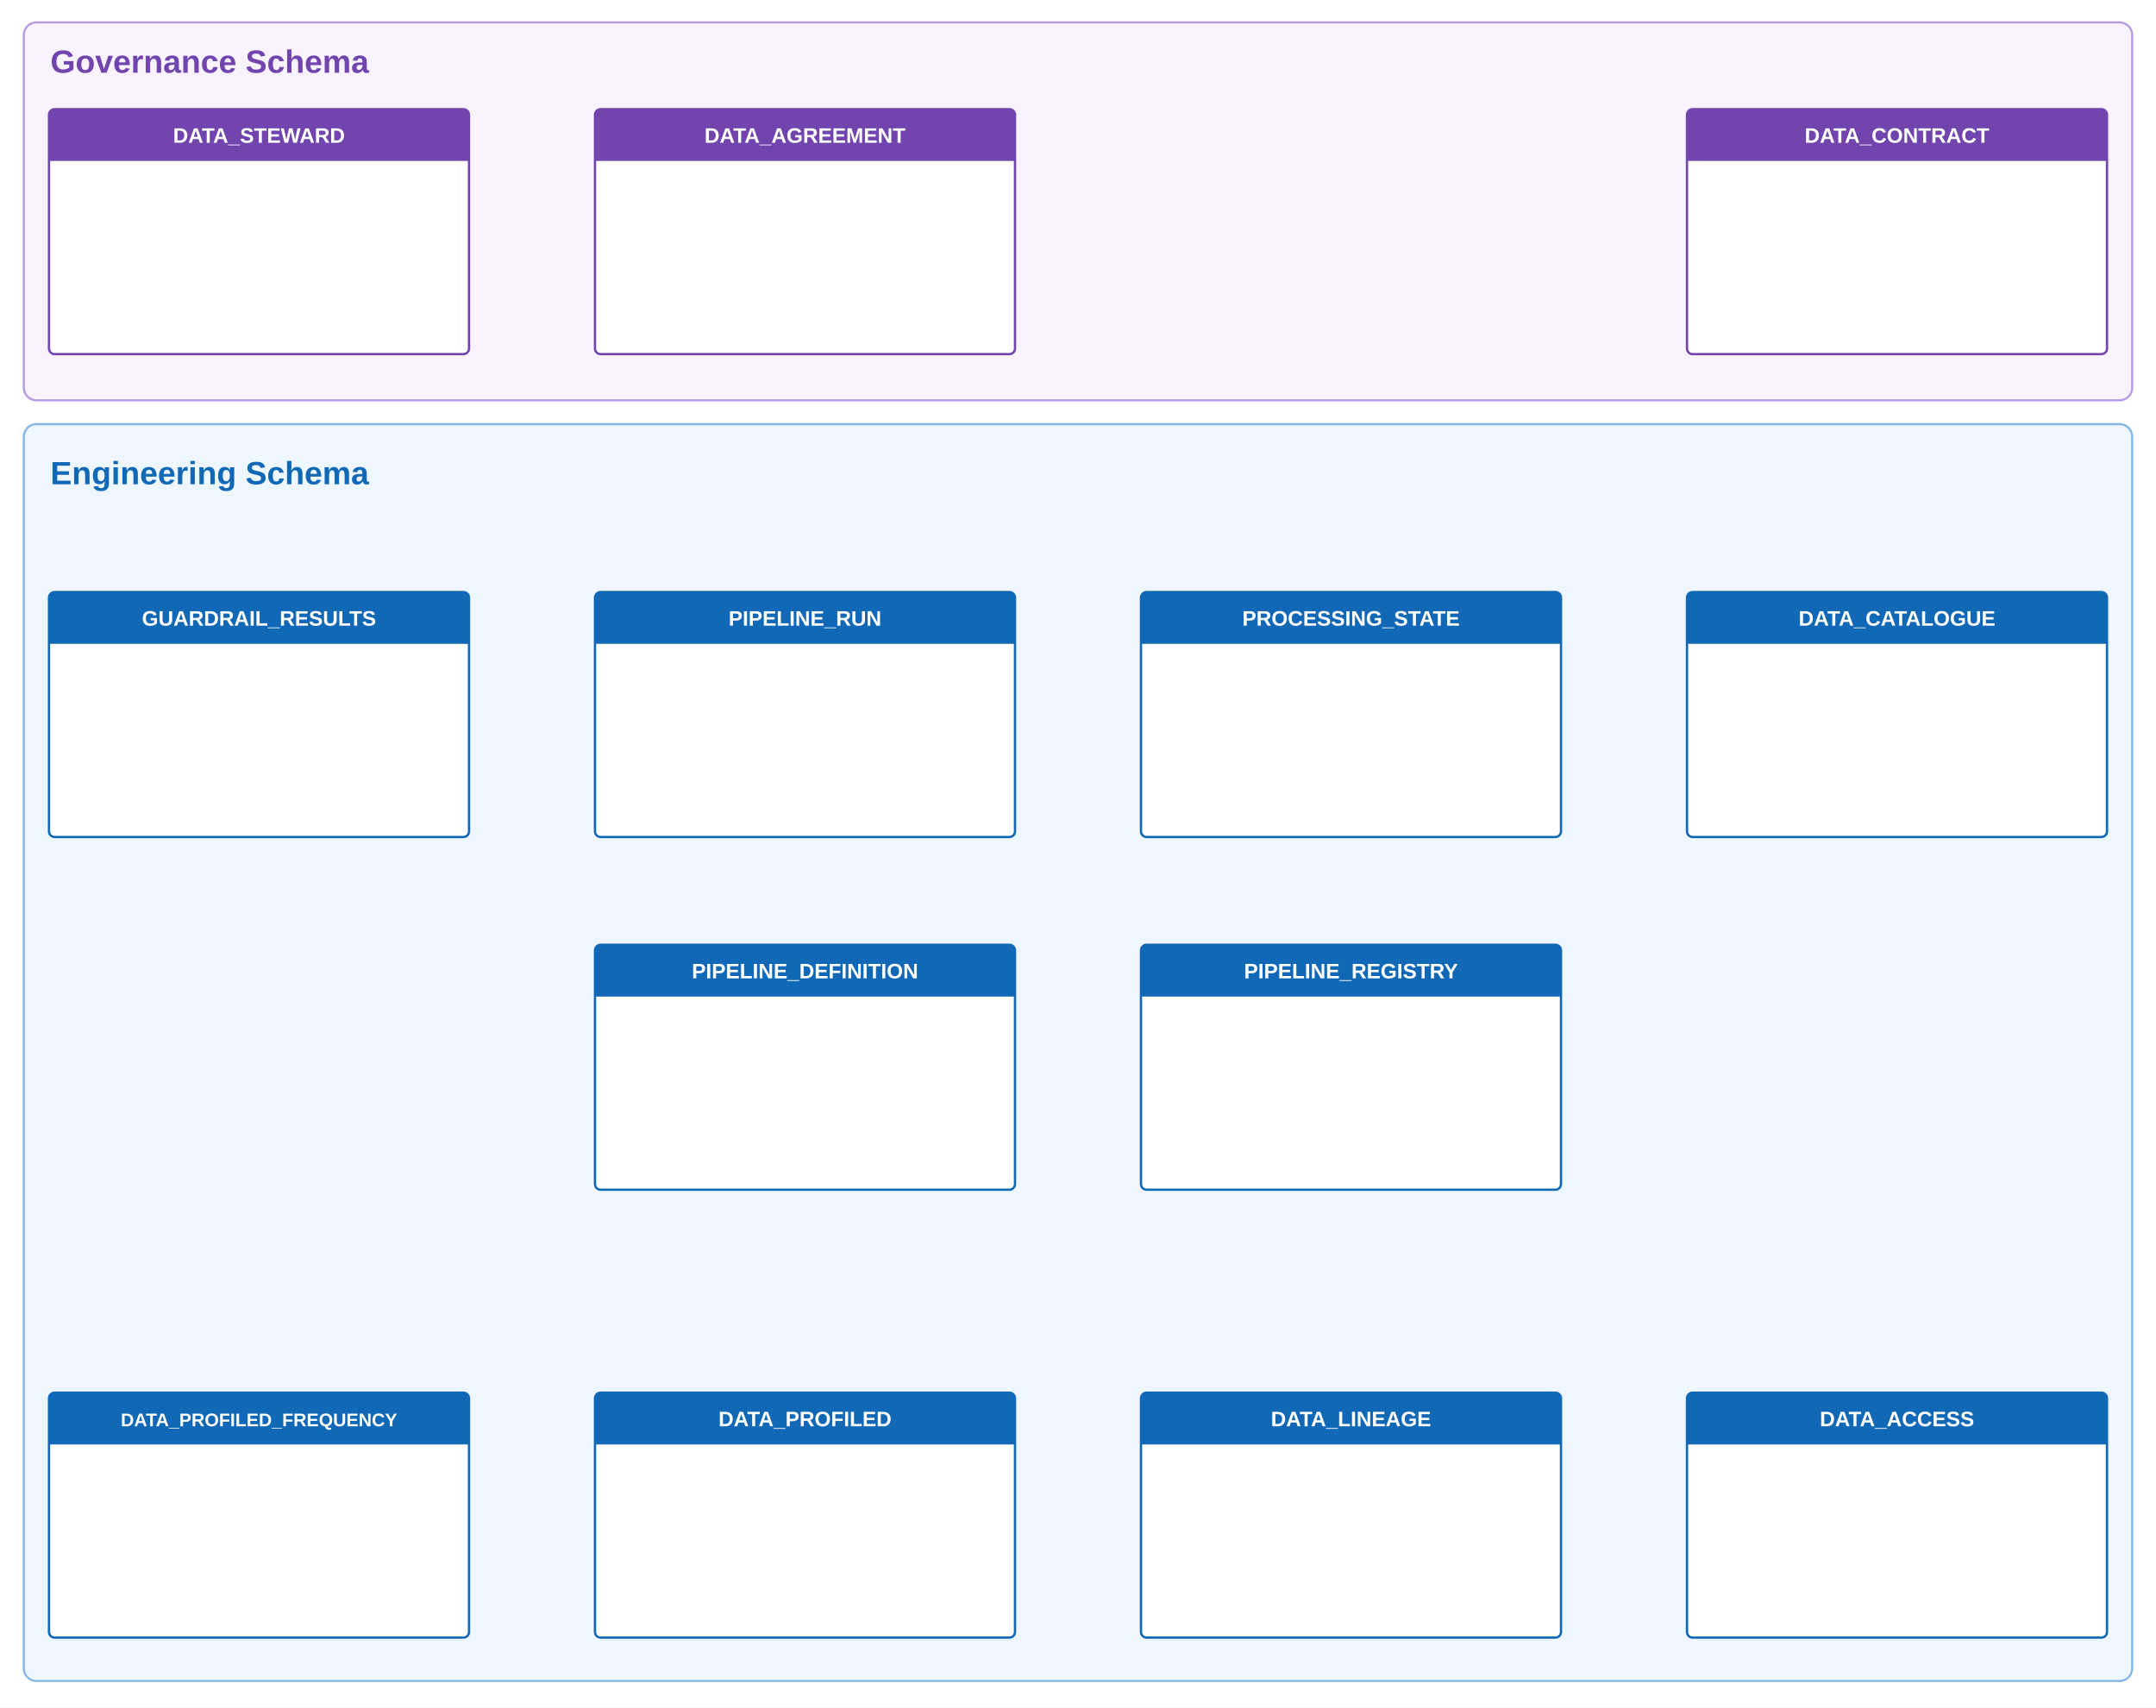
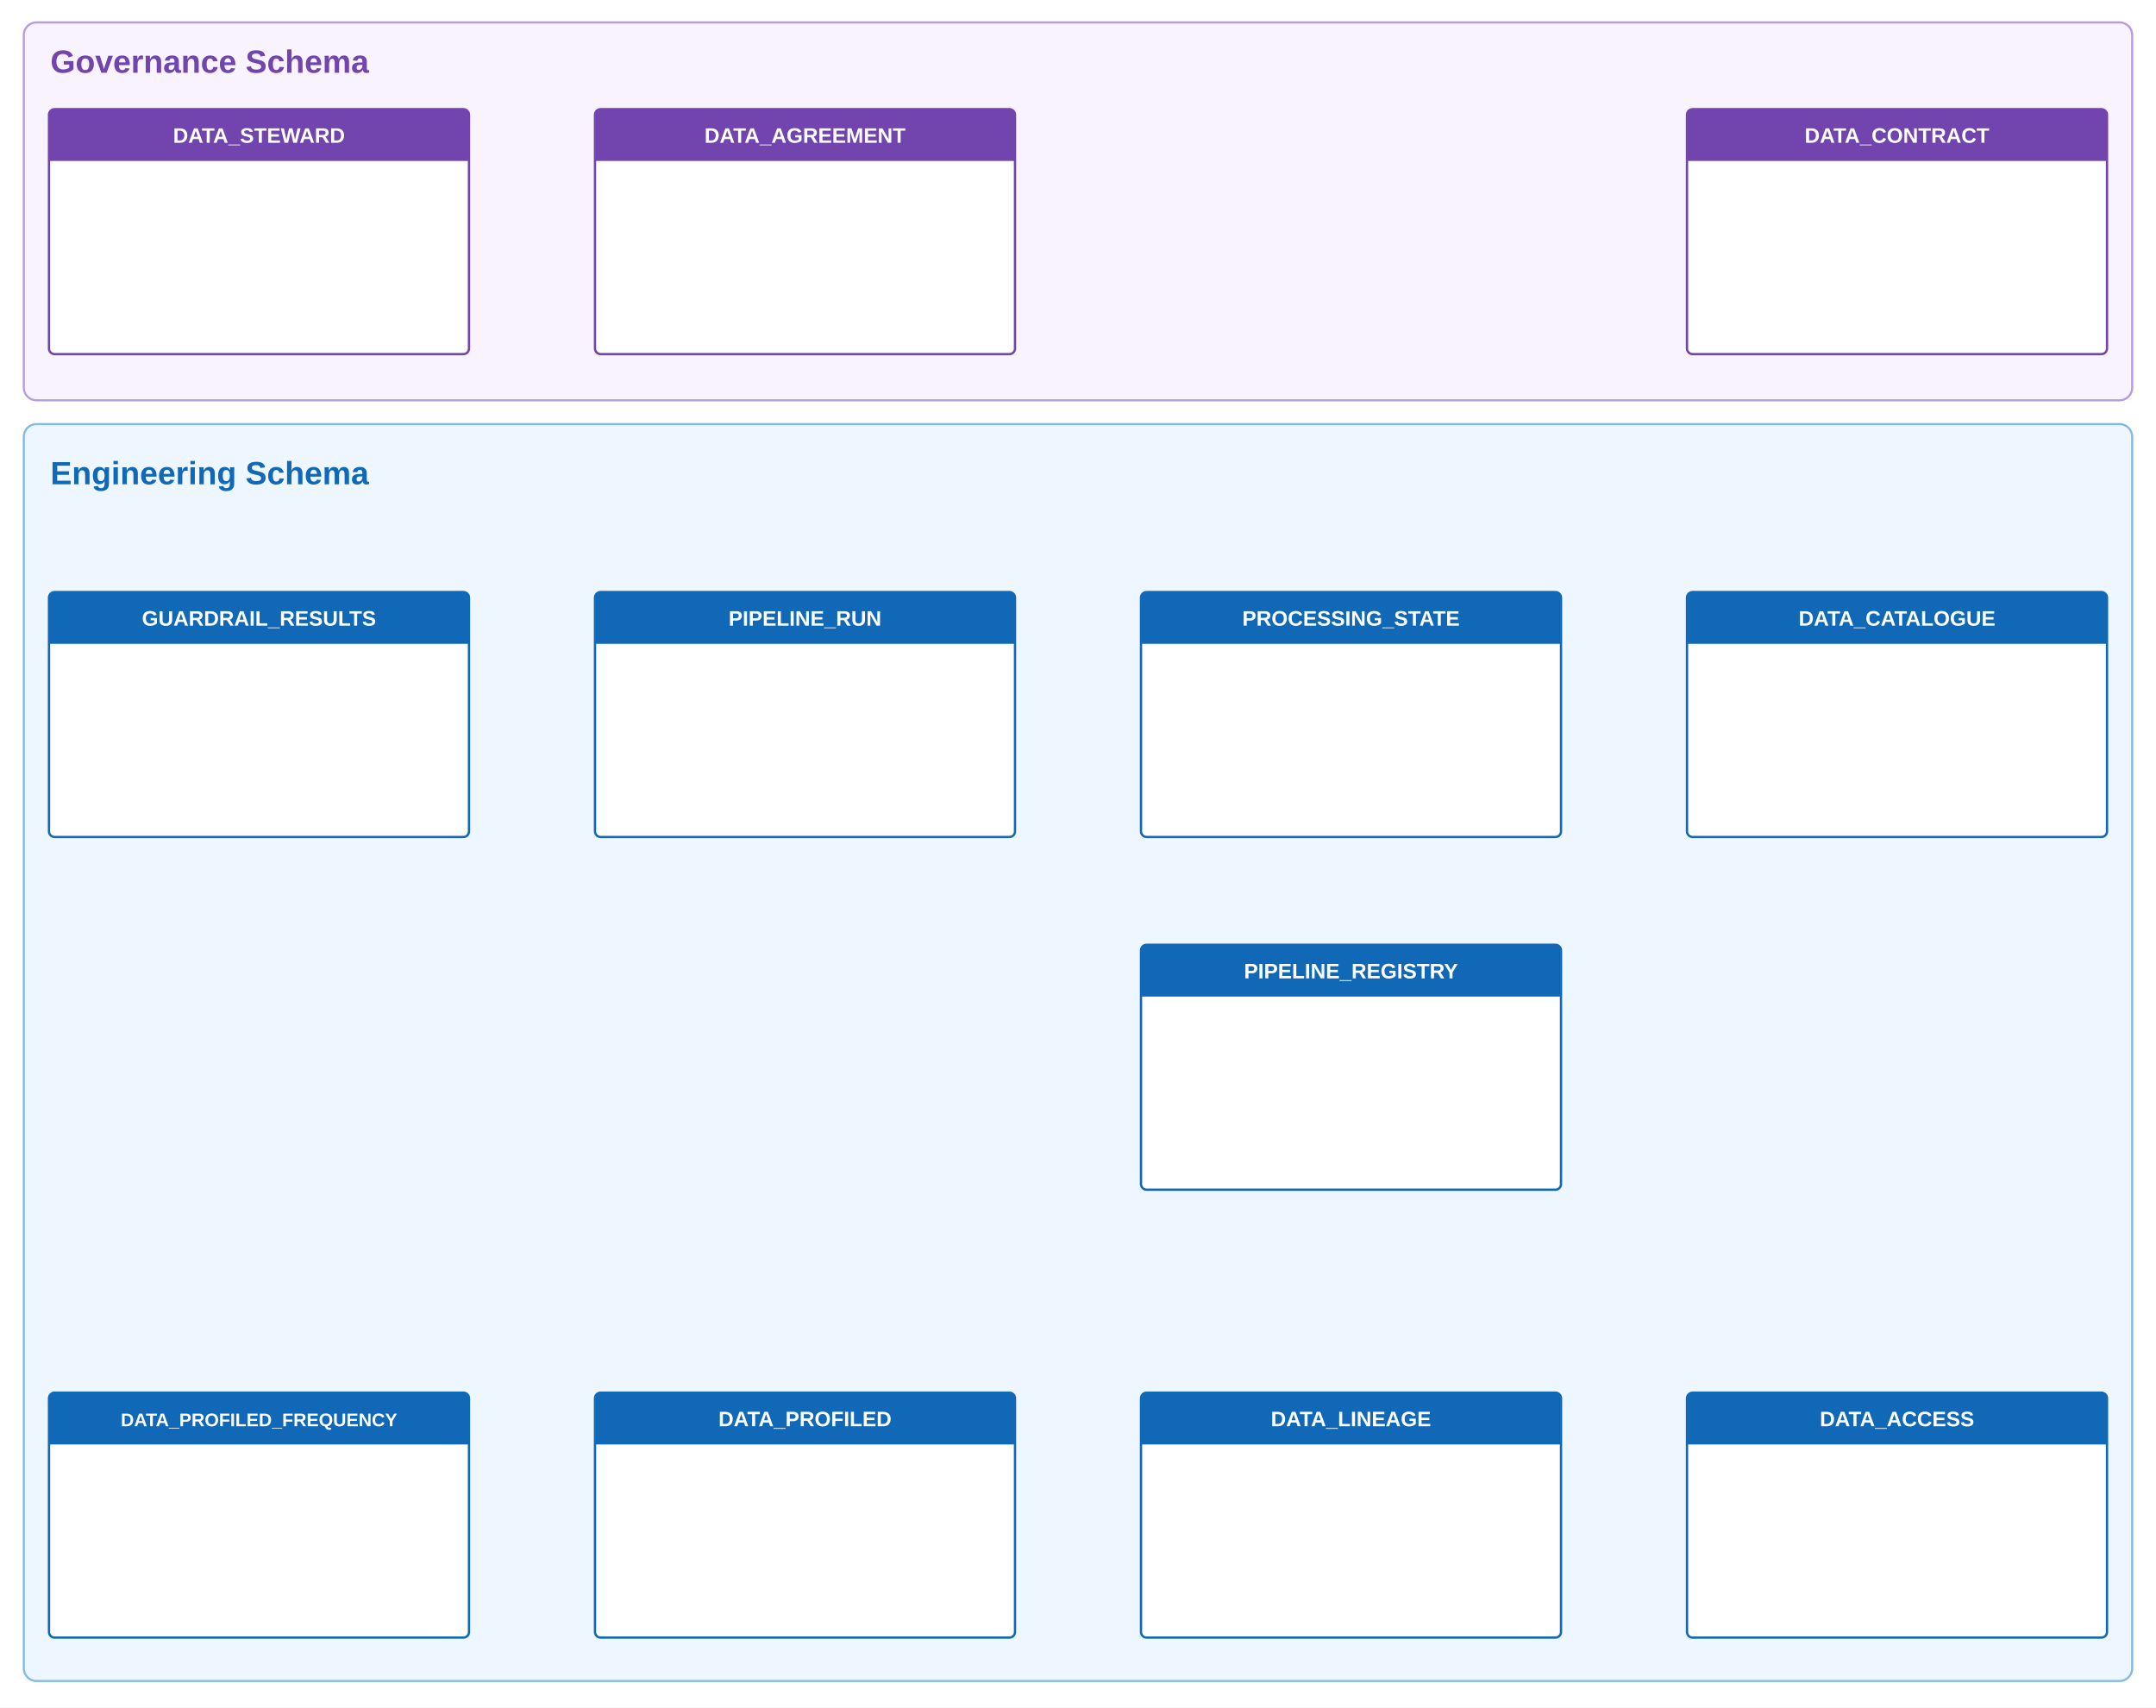
<svg xmlns="http://www.w3.org/2000/svg" xmlns:xlink="http://www.w3.org/1999/xlink" width="1540" height="1220" viewBox="0 0 1540 1220" role="img" aria-label="FabricOps metadata relationship diagram">
  <rect width="1540" height="1220" fill="#FFFFFF" />
  <rect x="17" y="16" width="1506" height="270" rx="9" fill="#F8F3FE" stroke="#B69CE2" stroke-width="1.5" />
  <rect x="17" y="303" width="1506" height="898" rx="9" fill="#EEF7FF" stroke="#83B8EA" stroke-width="1.5" />
  <text x="36" y="52" font-size="23" font-family="Arial, sans-serif" font-weight="700" fill="#7144AE">Governance Schema</text>
  <text x="36" y="346" font-size="23" font-family="Arial, sans-serif" font-weight="700" fill="#1168B6">Engineering Schema</text>
  <a xlink:href="https://voycepeh.github.io/FabricOps-Starter-Kit/reference/metadata/metadata_data_steward/" target="_blank">
    <rect x="35" y="78" width="300" height="175" rx="4" fill="white" stroke="#7144AE" stroke-width="1.65" />
    <path d="M39 78H331Q335 78 335 82V115H35V82Q35 78 39 78Z" fill="#7144AE" />
    <text x="185.0" y="102" text-anchor="middle" font-size="15" font-weight="700" font-family="Arial, sans-serif" fill="white">DATA_STEWARD</text>
  </a>
  <a xlink:href="https://voycepeh.github.io/FabricOps-Starter-Kit/reference/metadata/metadata_data_agreement/" target="_blank">
    <rect x="425" y="78" width="300" height="175" rx="4" fill="white" stroke="#7144AE" stroke-width="1.65" />
    <path d="M429 78H721Q725 78 725 82V115H425V82Q425 78 429 78Z" fill="#7144AE" />
    <text x="575.0" y="102" text-anchor="middle" font-size="15" font-weight="700" font-family="Arial, sans-serif" fill="white">DATA_AGREEMENT</text>
  </a>
  <a xlink:href="https://voycepeh.github.io/FabricOps-Starter-Kit/reference/metadata/metadata_pipeline_registry/" target="_blank" transform="translate(0 597)">
    <rect x="815" y="78" width="300" height="175" rx="4" fill="white" stroke="#1168B6" stroke-width="1.65" />
    <path d="M819 78H1111Q1115 78 1115 82V115H815V82Q815 78 819 78Z" fill="#1168B6" />
    <text x="965.0" y="102" text-anchor="middle" font-size="15" font-weight="700" font-family="Arial, sans-serif" fill="white">PIPELINE_REGISTRY</text>
  </a>
  <a xlink:href="https://voycepeh.github.io/FabricOps-Starter-Kit/reference/metadata/metadata_data_contract/" target="_blank">
    <rect x="1205" y="78" width="300" height="175" rx="4" fill="white" stroke="#7144AE" stroke-width="1.65" />
    <path d="M1209 78H1501Q1505 78 1505 82V115H1205V82Q1205 78 1209 78Z" fill="#7144AE" />
    <text x="1355.0" y="102" text-anchor="middle" font-size="15" font-weight="700" font-family="Arial, sans-serif" fill="white">DATA_CONTRACT</text>
  </a>
  <a xlink:href="https://voycepeh.github.io/FabricOps-Starter-Kit/reference/metadata/metadata_guardrail_results/" target="_blank">
    <rect x="35" y="423" width="300" height="175" rx="4" fill="white" stroke="#1168B6" stroke-width="1.65" />
    <path d="M39 423H331Q335 423 335 427V460H35V427Q35 423 39 423Z" fill="#1168B6" />
    <text x="185.0" y="447" text-anchor="middle" font-size="15" font-weight="700" font-family="Arial, sans-serif" fill="white">GUARDRAIL_RESULTS</text>
  </a>
  <a xlink:href="https://voycepeh.github.io/FabricOps-Starter-Kit/reference/metadata/metadata_pipeline_run/" target="_blank">
    <rect x="425" y="423" width="300" height="175" rx="4" fill="white" stroke="#1168B6" stroke-width="1.65" />
    <path d="M429 423H721Q725 423 725 427V460H425V427Q425 423 429 423Z" fill="#1168B6" />
    <text x="575.0" y="447" text-anchor="middle" font-size="15" font-weight="700" font-family="Arial, sans-serif" fill="white">PIPELINE_RUN</text>
  </a>
  <a xlink:href="https://voycepeh.github.io/FabricOps-Starter-Kit/reference/metadata/metadata_processing_state/" target="_blank">
    <rect x="815" y="423" width="300" height="175" rx="4" fill="white" stroke="#1168B6" stroke-width="1.65" />
    <path d="M819 423H1111Q1115 423 1115 427V460H815V427Q815 423 819 423Z" fill="#1168B6" />
    <text x="965.0" y="447" text-anchor="middle" font-size="15" font-weight="700" font-family="Arial, sans-serif" fill="white">PROCESSING_STATE</text>
  </a>
  <a xlink:href="https://voycepeh.github.io/FabricOps-Starter-Kit/reference/metadata/metadata_data_catalogue/" target="_blank">
    <rect x="1205" y="423" width="300" height="175" rx="4" fill="white" stroke="#1168B6" stroke-width="1.65" />
    <path d="M1209 423H1501Q1505 423 1505 427V460H1205V427Q1205 423 1209 423Z" fill="#1168B6" />
    <text x="1355.0" y="447" text-anchor="middle" font-size="15" font-weight="700" font-family="Arial, sans-serif" fill="white">DATA_CATALOGUE</text>
  </a>
  <a xlink:href="https://voycepeh.github.io/FabricOps-Starter-Kit/reference/metadata/metadata_data_profiled_frequency/" target="_blank" transform="translate(0 180)">
    <rect x="35" y="815" width="300" height="175" rx="4" fill="white" stroke="#1168B6" stroke-width="1.65" />
    <path d="M39 815H331Q335 815 335 819V852H35V819Q35 815 39 815Z" fill="#1168B6" />
    <text x="185.0" y="839" text-anchor="middle" font-size="13.1" font-weight="700" font-family="Arial, sans-serif" fill="white">DATA_PROFILED_FREQUENCY</text>
  </a>
  <a xlink:href="https://voycepeh.github.io/FabricOps-Starter-Kit/reference/metadata/metadata_data_profiled/" target="_blank" transform="translate(0 180)">
    <rect x="425" y="815" width="300" height="175" rx="4" fill="white" stroke="#1168B6" stroke-width="1.65" />
    <path d="M429 815H721Q725 815 725 819V852H425V819Q425 815 429 815Z" fill="#1168B6" />
    <text x="575.0" y="839" text-anchor="middle" font-size="15" font-weight="700" font-family="Arial, sans-serif" fill="white">DATA_PROFILED</text>
  </a>
  <a xlink:href="https://voycepeh.github.io/FabricOps-Starter-Kit/reference/metadata/metadata_data_lineage/" target="_blank" transform="translate(0 180)">
    <rect x="815" y="815" width="300" height="175" rx="4" fill="white" stroke="#1168B6" stroke-width="1.65" />
    <path d="M819 815H1111Q1115 815 1115 819V852H815V819Q815 815 819 815Z" fill="#1168B6" />
    <text x="965.0" y="839" text-anchor="middle" font-size="15" font-weight="700" font-family="Arial, sans-serif" fill="white">DATA_LINEAGE</text>
  </a>
  <a xlink:href="https://voycepeh.github.io/FabricOps-Starter-Kit/reference/metadata/metadata_data_access/" target="_blank" transform="translate(0 180)">
    <rect x="1205" y="815" width="300" height="175" rx="4" fill="white" stroke="#1168B6" stroke-width="1.65" />
    <path d="M1209 815H1501Q1505 815 1505 819V852H1205V819Q1205 815 1209 815Z" fill="#1168B6" />
    <text x="1355.0" y="839" text-anchor="middle" font-size="15" font-weight="700" font-family="Arial, sans-serif" fill="white">DATA_ACCESS</text>
  </a>
-   <a xlink:href="https://voycepeh.github.io/FabricOps-Starter-Kit/reference/metadata/metadata_pipeline_definition/" target="_blank">
-     <rect x="425" y="675" width="300" height="175" rx="4" fill="white" stroke="#1168B6" stroke-width="1.65" />
-     <path d="M429 675H721Q725 675 725 679V712H425V679Q425 675 429 675Z" fill="#1168B6" />
-     <text x="575" y="699" text-anchor="middle" font-size="15" font-weight="700" font-family="Arial, sans-serif" fill="white">PIPELINE_DEFINITION</text>
-   </a>
</svg>
